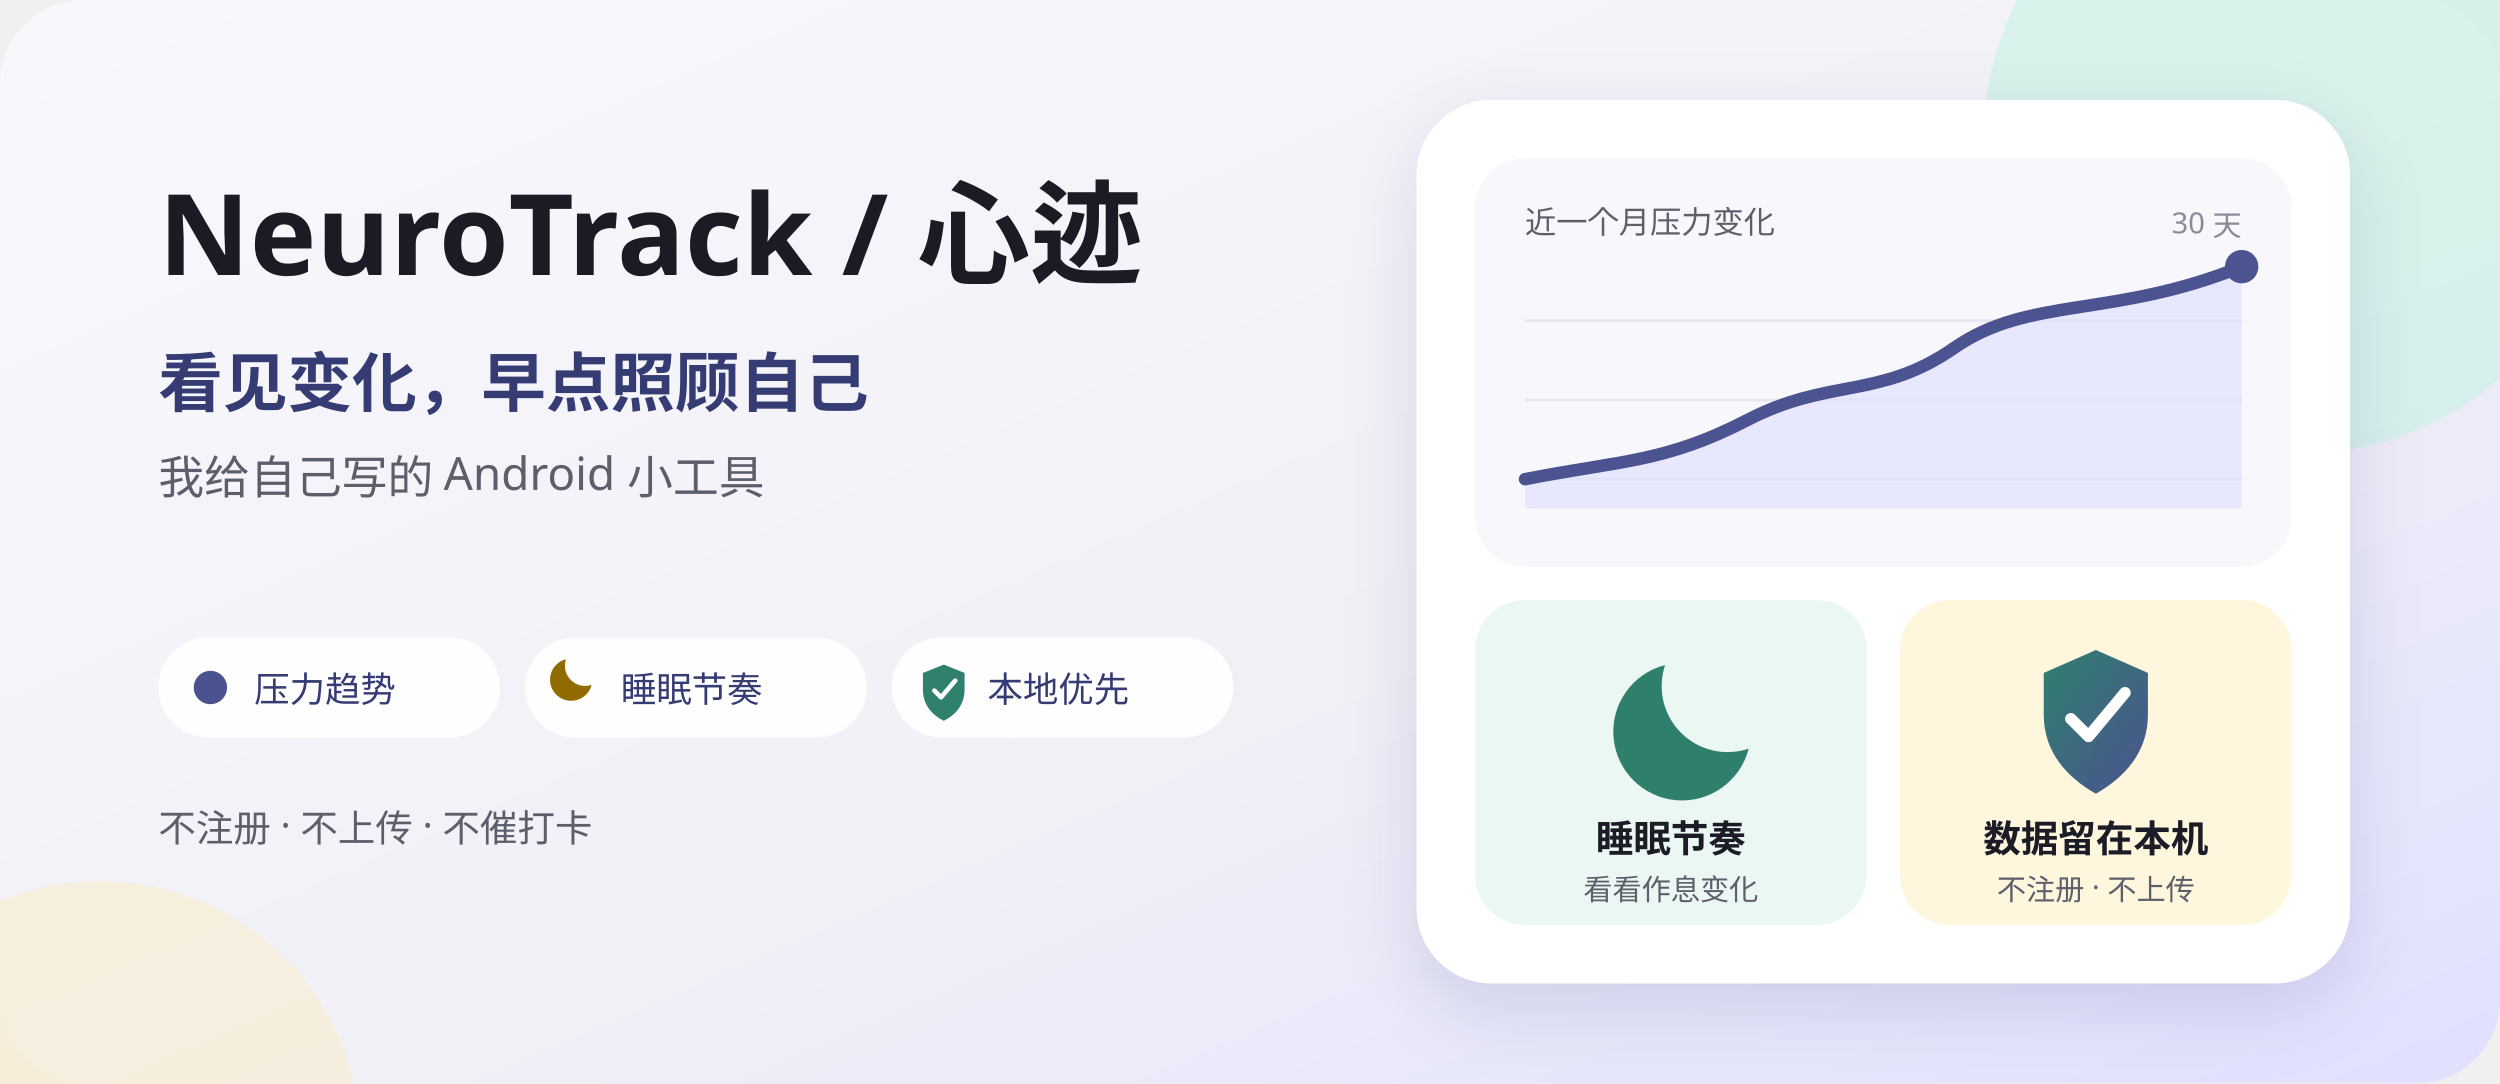
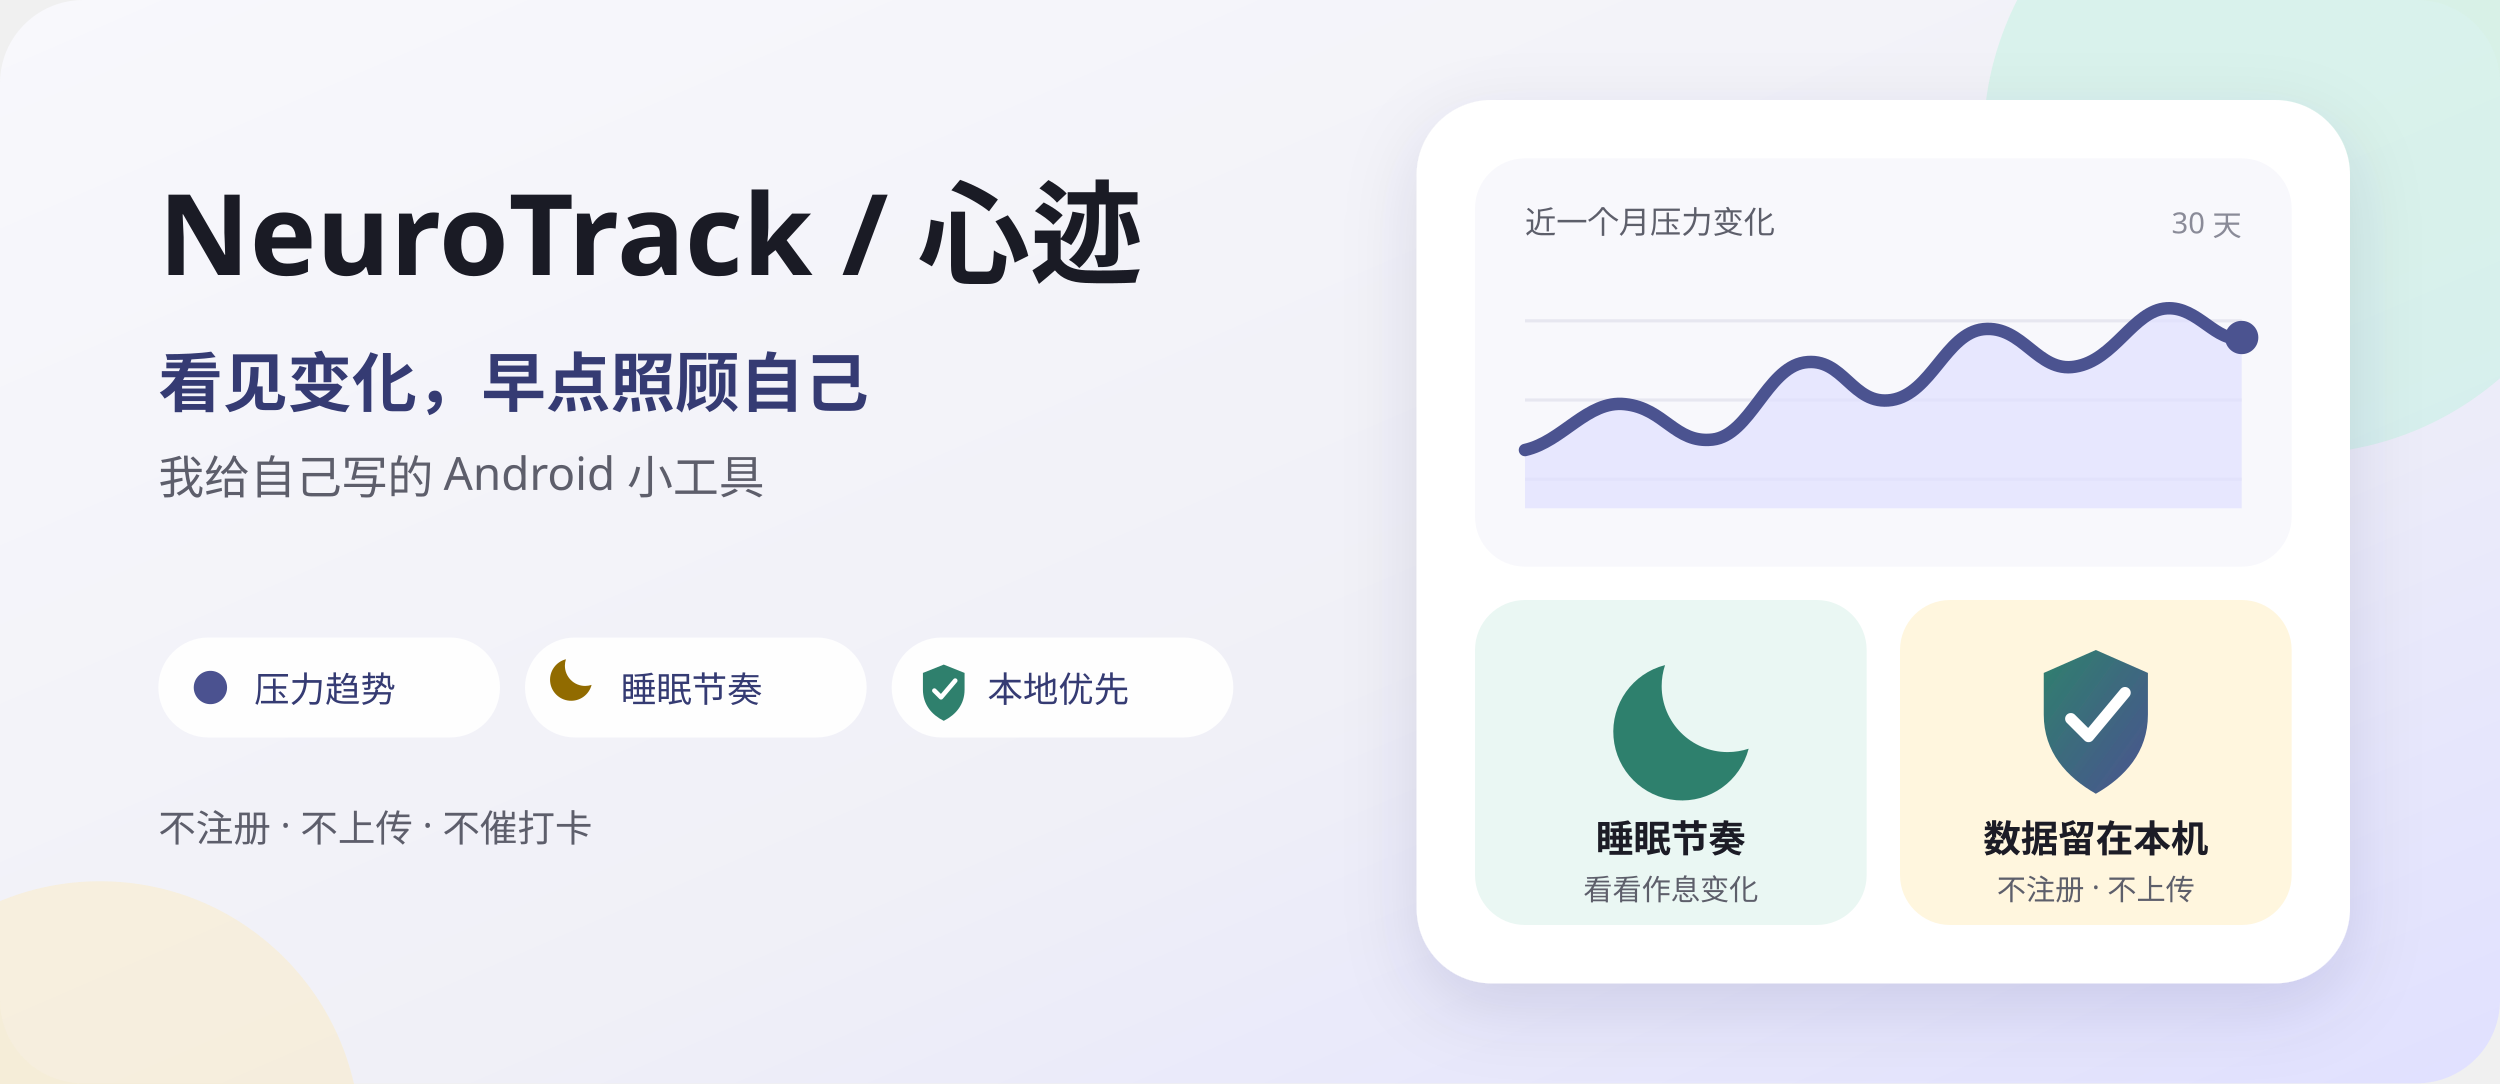
<svg xmlns="http://www.w3.org/2000/svg" width="1200" height="520" viewBox="0 0 1200 520" role="img" aria-labelledby="title desc">
  <defs>
    <linearGradient id="background" x1="0" y1="0" x2="1" y2="1">
      <stop offset="0" stop-color="#F8F8FC" />
      <stop offset="0.58" stop-color="#F0F0F7" />
      <stop offset="1" stop-color="#E0E0FF" />
    </linearGradient>
    <linearGradient id="shield" x1="0" y1="0" x2="1" y2="1">
      <stop offset="0" stop-color="#2F806D" />
      <stop offset="1" stop-color="#4B5290" />
    </linearGradient>
    <filter id="panel-shadow" x="-20%" y="-20%" width="140%" height="150%">
      <feDropShadow dx="0" dy="12" stdDeviation="18" flood-color="#22275B" flood-opacity="0.12" />
    </filter>
  </defs>
  <rect width="1200" height="520" rx="40" fill="url(#background)" />
  <circle cx="1102" cy="68" r="150" fill="#B7F2DB" opacity="0.42" />
  <circle cx="48" cy="548" r="125" fill="#FFE9AE" opacity="0.36" />
  <g transform="translate(76 0)">
    <text x="0" y="132" fill="#1A1B25" font-family="Segoe UI, Microsoft YaHei, sans-serif" font-size="54" font-weight="700">NeuroTrack / 心迹</text>
    <text x="0" y="195" fill="#353B73" font-family="Segoe UI, Microsoft YaHei, sans-serif" font-size="31" font-weight="600">看见变化，早点照顾自己</text>
    <text x="0" y="237" fill="#5D5E6B" font-family="Segoe UI, Microsoft YaHei, sans-serif" font-size="22">我给自己写的 Android 小工具</text>
    <g transform="translate(0 306)">
      <g>
        <rect width="164" height="48" rx="24" fill="#FFFFFF" opacity="0.9" />
        <circle cx="25" cy="24" r="8" fill="#4B5290" />
        <text x="46" y="31" fill="#353B73" font-family="Segoe UI, Microsoft YaHei, sans-serif" font-size="17">压力趋势</text>
      </g>
      <g transform="translate(176 0)">
        <rect width="164" height="48" rx="24" fill="#FFFFFF" opacity="0.9" />
        <path d="M9.37 5.51A7.35 7.35 0 0 0 9 7.8a7.2 7.2 0 0 0 7.2 7.2 7.35 7.35 0 0 0 2.29-.37A7.5 7.5 0 1 1 9.37 5.51Z" fill="#916B00" transform="translate(7 3) scale(1.35)" />
        <text x="46" y="31" fill="#353B73" font-family="Segoe UI, Microsoft YaHei, sans-serif" font-size="17">睡眠节奏</text>
      </g>
      <g transform="translate(352 0)">
        <rect width="164" height="48" rx="24" fill="#FFFFFF" opacity="0.9" />
        <path d="M25 13l10 4v8c0 7-4 12-10 15-6-3-10-8-10-15v-8l10-4Z" fill="#2F806D" />
        <path d="M20.5 25.5l3.2 3.2 6.8-8" fill="none" stroke="#FFFFFF" stroke-width="2.2" stroke-linecap="round" stroke-linejoin="round" />
        <text x="46" y="31" fill="#353B73" font-family="Segoe UI, Microsoft YaHei, sans-serif" font-size="17">本地优先</text>
      </g>
    </g>
    <text x="0" y="404" fill="#5D5E6B" font-family="Segoe UI, Microsoft YaHei, sans-serif" font-size="18">不注册 · 不上传 · 不催打卡</text>
  </g>
  <g transform="translate(680 48)" filter="url(#panel-shadow)">
    <rect width="448" height="424" rx="36" fill="#FFFFFF" />
    <g transform="translate(28 28)">
      <rect width="392" height="196" rx="24" fill="#F8F8FC" />
      <text x="24" y="36" fill="#5D5E6B" font-family="Segoe UI, Microsoft YaHei, sans-serif" font-size="15">近一个月压力变化</text>
      <text x="368" y="36" text-anchor="end" fill="#8A8B98" font-family="Segoe UI, Microsoft YaHei, sans-serif" font-size="14">30 天</text>
      <path d="M24 78H368M24 116H368M24 154H368" fill="none" stroke="#E7E7F0" stroke-width="1.5" />
-       <path d="M24 154C70 145 91 146 130 126C170 105 194 116 230 91C266 66 306 77 368 52V168H24Z" fill="#E0E0FF" opacity="0.72" />
-       <path d="M24 154C70 145 91 146 130 126C170 105 194 116 230 91C266 66 306 77 368 52" fill="none" stroke="#4B5290" stroke-width="6" stroke-linecap="round" stroke-linejoin="round" />
-       <circle cx="368" cy="52" r="8" fill="#4B5290" />
+       <path d="M24 140C42 136 54 116 72 118C91 120 96 137 114 135C132 133 140 101 158 98C177 95 181 119 200 116C219 113 226 84 244 82C263 80 270 103 288 100C307 97 316 73 332 72C347 71 356 89 368 86V168H24Z" fill="#E0E0FF" opacity="0.72" />
+       <path d="M24 140C42 136 54 116 72 118C91 120 96 137 114 135C132 133 140 101 158 98C177 95 181 119 200 116C219 113 226 84 244 82C263 80 270 103 288 100C307 97 316 73 332 72C347 71 356 89 368 86" fill="none" stroke="#4B5290" stroke-width="6" stroke-linecap="round" stroke-linejoin="round" />
+       <circle cx="368" cy="86" r="8" fill="#4B5290" />
    </g>
    <g transform="translate(28 240)">
      <rect width="188" height="156" rx="24" fill="#EAF7F3" />
      <path d="M9.37 5.51A7.35 7.35 0 0 0 9 7.8a7.2 7.2 0 0 0 7.2 7.2 7.35 7.35 0 0 0 2.29-.37A7.5 7.5 0 1 1 9.37 5.51Z" fill="#2F806D" transform="translate(50 7) scale(4.4)" />
      <text x="94" y="121" text-anchor="middle" fill="#1A1B25" font-family="Segoe UI, Microsoft YaHei, sans-serif" font-size="18" font-weight="600">睡眠节奏</text>
      <text x="94" y="144" text-anchor="middle" fill="#5D5E6B" font-family="Segoe UI, Microsoft YaHei, sans-serif" font-size="14">看看作息变化</text>
    </g>
    <g transform="translate(232 240)">
      <rect width="188" height="156" rx="24" fill="#FFF6DE" />
      <path d="M94 24l25 11v20c0 18-11 30-25 38-14-8-25-20-25-38V35l25-11Z" fill="url(#shield)" />
      <path d="M82 57l8.5 8.5 17.5-21" fill="none" stroke="#FFFFFF" stroke-width="5.5" stroke-linecap="round" stroke-linejoin="round" />
      <text x="94" y="121" text-anchor="middle" fill="#1A1B25" font-family="Segoe UI, Microsoft YaHei, sans-serif" font-size="18" font-weight="600">数据留在本机</text>
      <text x="94" y="144" text-anchor="middle" fill="#5D5E6B" font-family="Segoe UI, Microsoft YaHei, sans-serif" font-size="14">不注册 · 不上传</text>
    </g>
  </g>
</svg>
